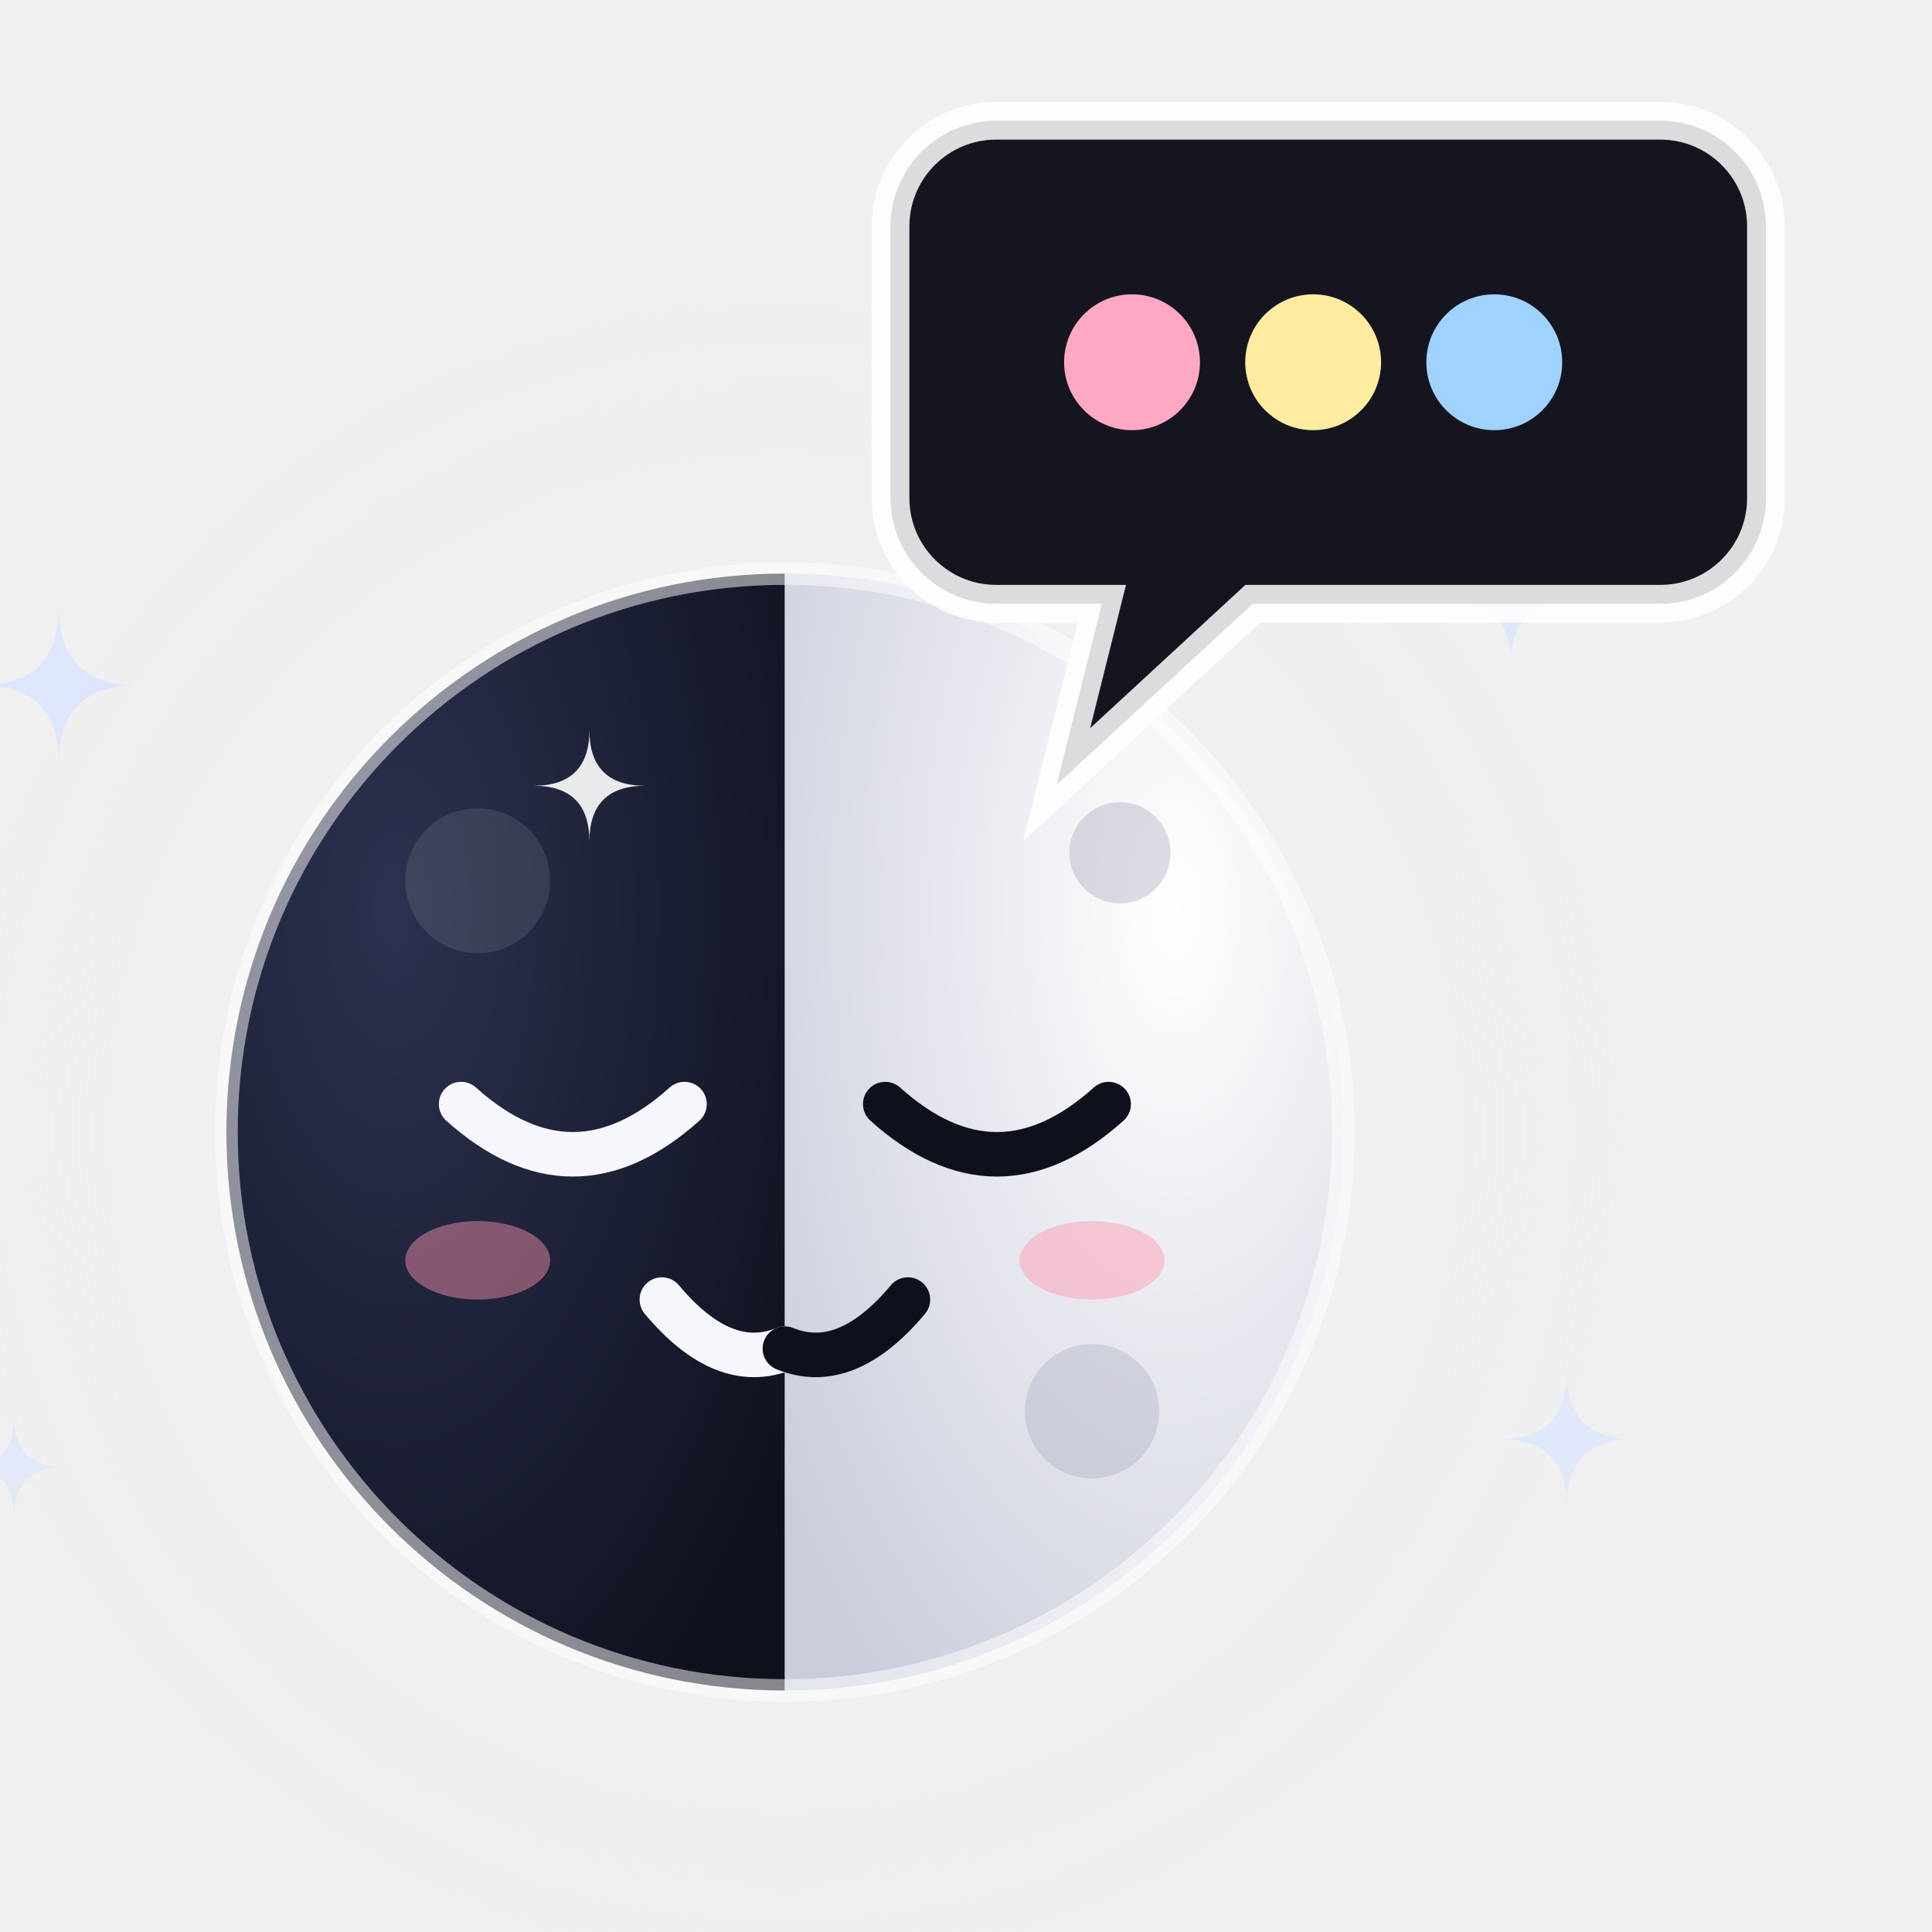
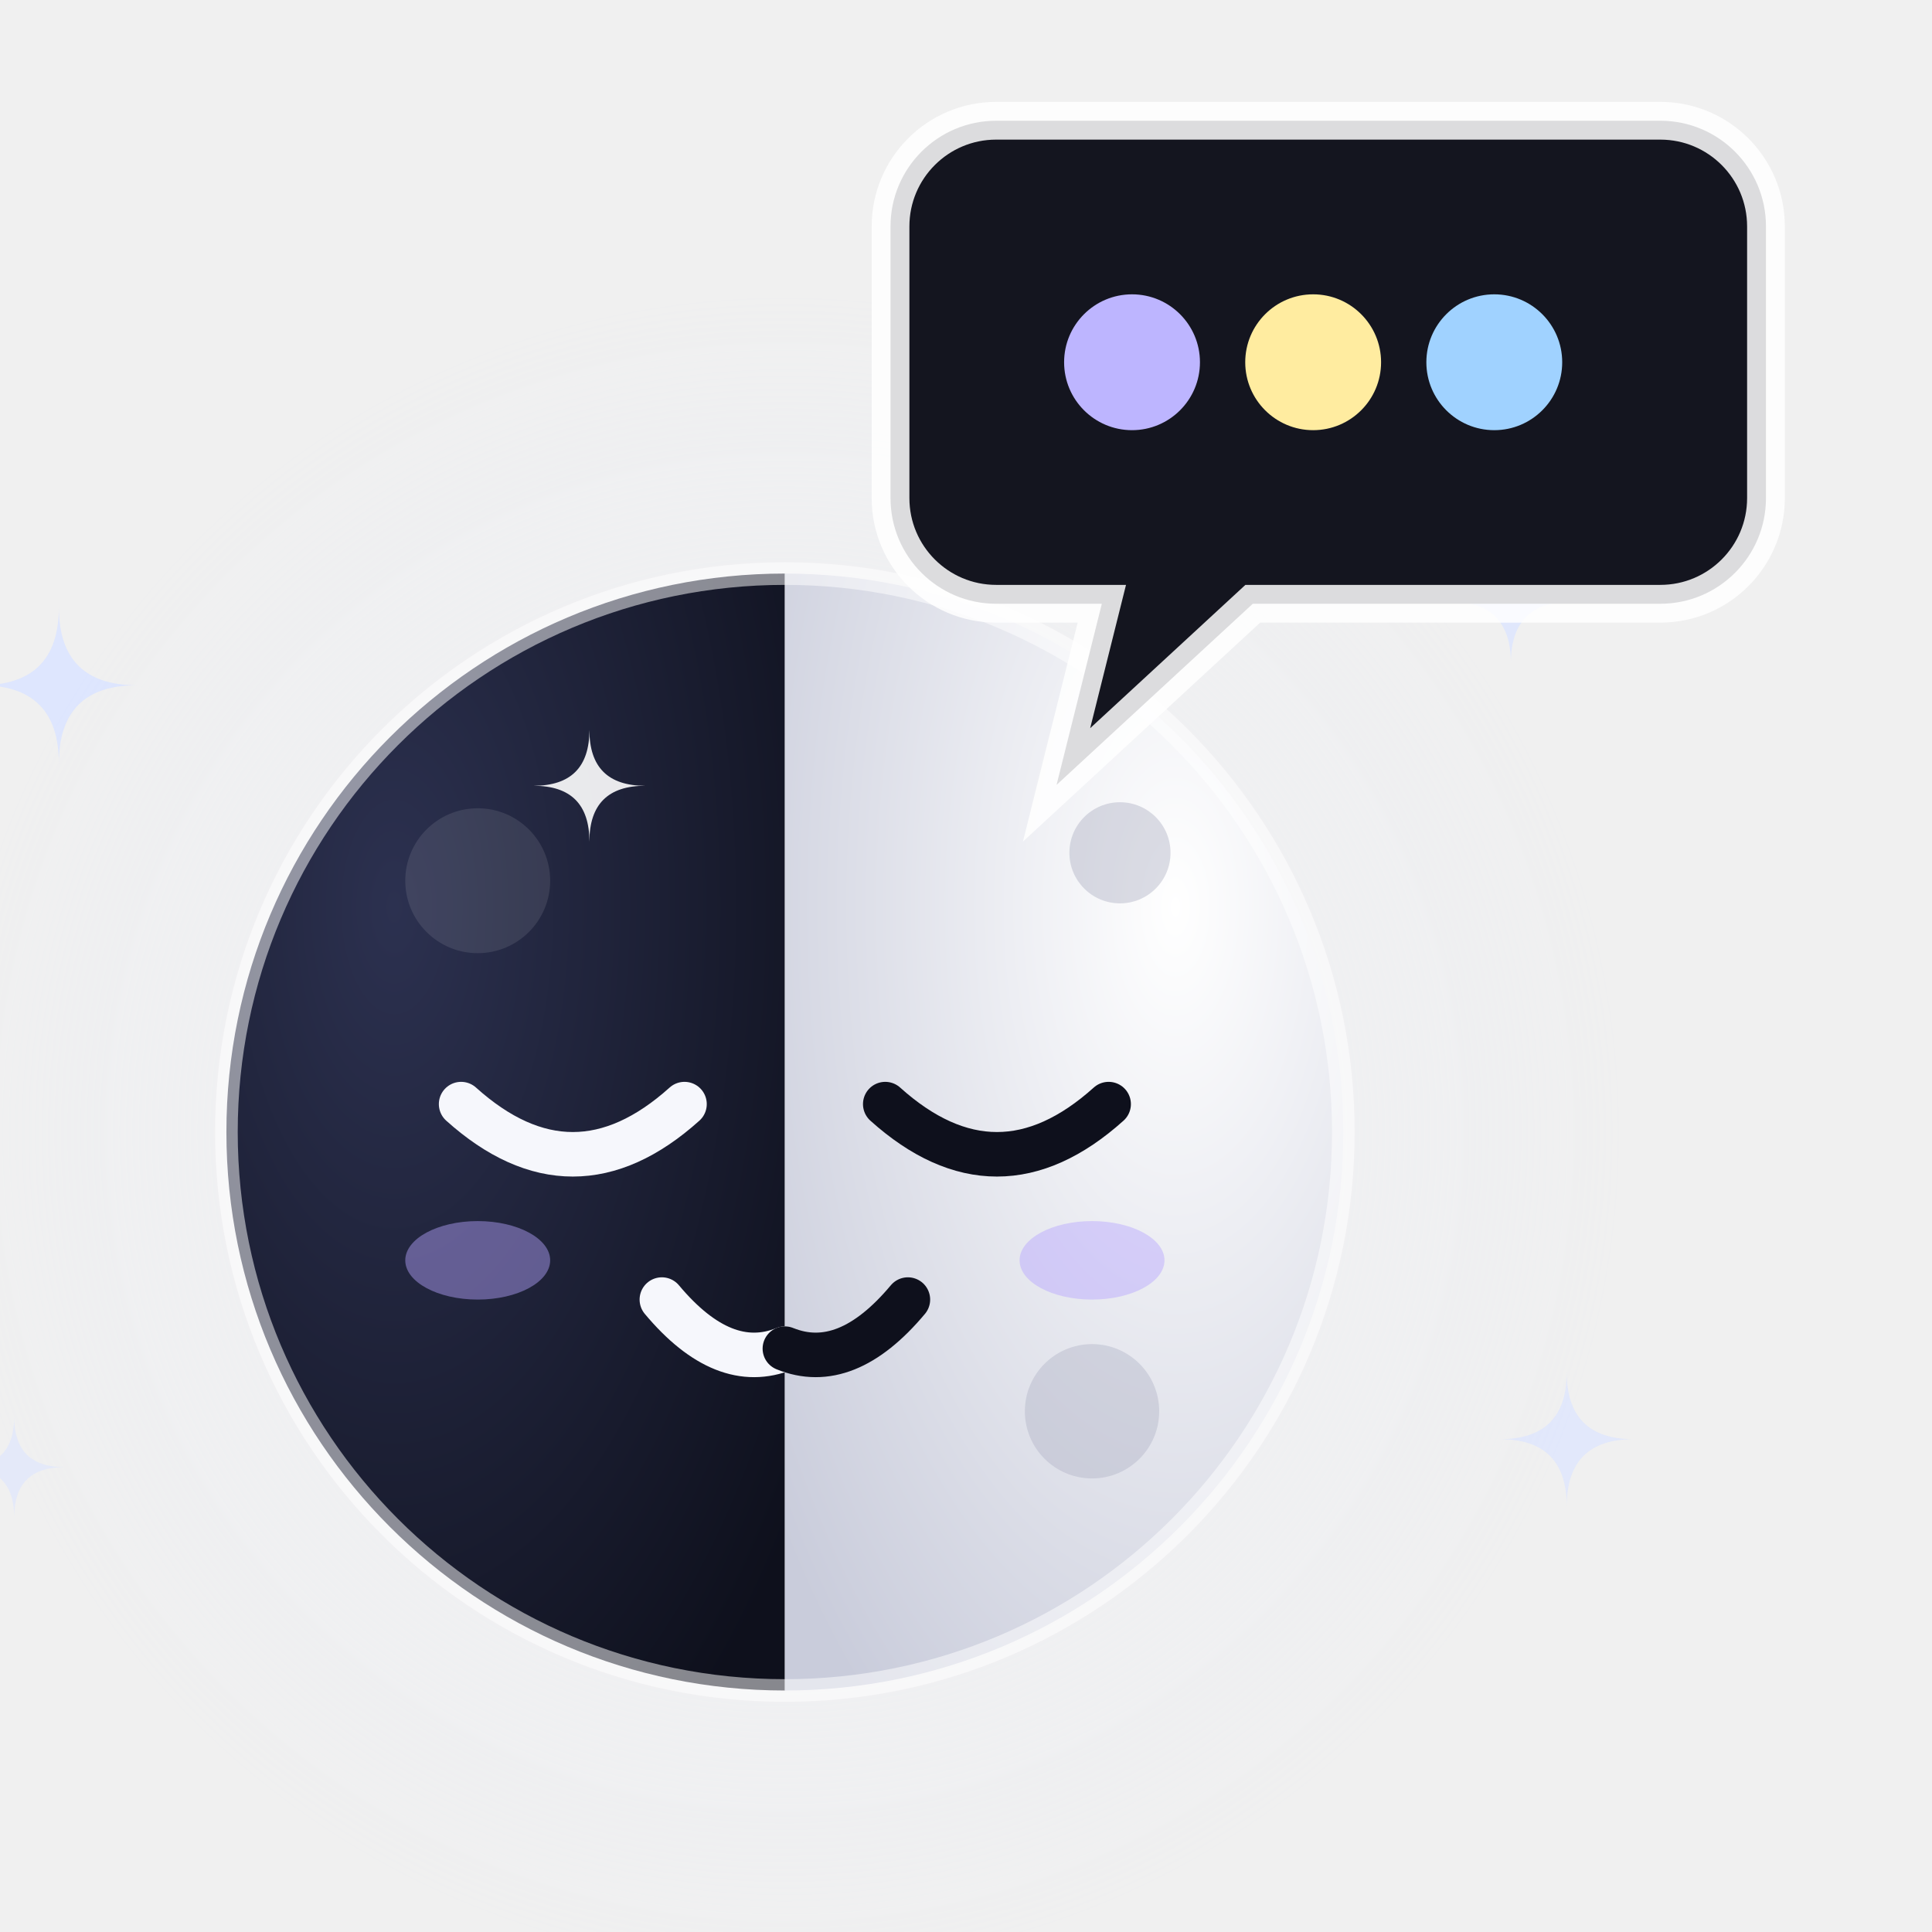
<svg xmlns="http://www.w3.org/2000/svg" width="256" height="256" version="1.1" viewBox="0 0 256 256">
  <defs>
    <linearGradient id="sky" x1="0" y1="0" x2="0" y2="1">
      <stop offset="0" stop-color="#05060d" />
      <stop offset="0.65" stop-color="#0d1020" />
      <stop offset="1" stop-color="#1a1d36" />
    </linearGradient>
    <radialGradient id="moonBody" cx="0.38" cy="0.36" r="0.75">
      <stop offset="0" stop-color="#ffffff" />
      <stop offset="0.7" stop-color="#e6e8f1" />
      <stop offset="1" stop-color="#b9bccc" />
    </radialGradient>
    <radialGradient id="halo" cx="0.5" cy="0.5" r="0.5">
      <stop offset="0.45" stop-color="#ffffff" stop-opacity="0.28" />
      <stop offset="1" stop-color="#dce4ff" stop-opacity="0" />
    </radialGradient>
    <radialGradient id="nightHalf" cx="0.3" cy="0.3" r="0.9">
      <stop offset="0" stop-color="#2c3150" />
      <stop offset="1" stop-color="#0e101c" />
    </radialGradient>
    <linearGradient id="rim" x1="0" y1="0" x2="1" y2="1">
-       <stop offset="0" stop-color="#ff5c78" />
+       <stop offset="0" stop-color="#9974ff" />
      <stop offset="0.2" stop-color="#ffa84c" />
      <stop offset="0.4" stop-color="#ffe666" />
      <stop offset="0.6" stop-color="#6ce08c" />
      <stop offset="0.8" stop-color="#5cb6ff" />
      <stop offset="1" stop-color="#a880ff" />
    </linearGradient>
    <radialGradient id="crescent" cx="0.3" cy="0.65" r="0.8">
      <stop offset="0" stop-color="#ffffff" />
      <stop offset="0.6" stop-color="#eceef6" />
      <stop offset="1" stop-color="#b9bccc" />
    </radialGradient>
    <radialGradient id="dayHalf" cx="0.7" cy="0.3" r="0.9">
      <stop offset="0" stop-color="#ffffff" />
      <stop offset="1" stop-color="#c9ccdb" />
    </radialGradient>
  </defs>
  <circle cx="104" cy="150" r="111.0" fill="url(#halo)" />
  <path d="M104 76 A74 74 0 0 0 104 224Z" fill="url(#nightHalf)" />
  <path d="M104 76 A74 74 0 0 1 104 224Z" fill="url(#dayHalf)" />
  <circle cx="63.3" cy="116.7" r="9.6" fill="#ffffff" fill-opacity="0.1" />
  <circle cx="148.4" cy="113.0" r="6.7" fill="#9a9eb4" fill-opacity="0.35" />
  <circle cx="144.7" cy="187.0" r="8.9" fill="#9a9eb4" fill-opacity="0.3" />
  <path d="M78.1 96.72 Q78.1 104.12 85.5 104.12 Q78.1 104.12 78.1 111.52 Q78.1 104.12 70.7 104.12 Q78.1 104.12 78.1 96.72Z" fill="#ffffff" fill-opacity="0.9" />
  <circle cx="104" cy="150" r="74" fill="none" stroke="#ffffff" stroke-opacity="0.5" stroke-width="3.0" />
  <path d="M61.1 146.3 Q75.9 159.6 90.7 146.3" fill="none" stroke="#f6f7fc" stroke-width="5.9" stroke-linecap="round" />
-   <ellipse cx="63.3" cy="167.0" rx="9.6" ry="5.2" fill="#ff96af" fill-opacity="0.45" />
+   <ellipse cx="63.3" cy="167.0" rx="9.6" ry="5.2" fill="#b7a6ff" fill-opacity="0.45" />
  <path d="M117.3 146.3 Q132.1 159.6 146.9 146.3" fill="none" stroke="#0e101c" stroke-width="5.9" stroke-linecap="round" />
-   <ellipse cx="144.7" cy="167.0" rx="9.6" ry="5.2" fill="#ff96af" fill-opacity="0.45" />
+   <ellipse cx="144.7" cy="167.0" rx="9.6" ry="5.2" fill="#b7a6ff" fill-opacity="0.45" />
  <path d="M87.7 172.2 Q95.9 182.0 104 178.7" fill="none" stroke="#f6f7fc" stroke-width="5.9" stroke-linecap="round" />
  <path d="M104 178.7 Q112.1 182.0 120.3 172.2" fill="none" stroke="#0e101c" stroke-width="5.9" stroke-linecap="round" />
  <path d="M7.8 80.44 Q7.8 90.8 18.16 90.8 Q7.8 90.8 7.8 101.16 Q7.8 90.8 -2.56 90.8 Q7.8 90.8 7.8 80.44Z" fill="#dce4ff" fill-opacity="0.9" />
  <path d="M200.2 71.56 Q200.2 79.7 208.34 79.7 Q200.2 79.7 200.2 87.84 Q200.2 79.7 192.06 79.7 Q200.2 79.7 200.2 71.56Z" fill="#dce4ff" fill-opacity="0.8" />
  <path d="M207.6 181.82 Q207.6 190.7 216.48 190.7 Q207.6 190.7 207.6 199.58 Q207.6 190.7 198.72 190.7 Q207.6 190.7 207.6 181.82Z" fill="#dce4ff" fill-opacity="0.7" />
  <path d="M1.88 187.74 Q1.88 194.4 8.54 194.4 Q1.88 194.4 1.88 201.06 Q1.88 194.4 -4.78 194.4 Q1.88 194.4 1.88 187.74Z" fill="#dce4ff" fill-opacity="0.6" />
  <path d="M132 16h88a14 14 0 0 1 14 14v36a14 14 0 0 1-14 14h-54l-26 24 6-24h-14a14 14 0 0 1-14-14v-36a14 14 0 0 1 14-14z" fill="#14151f" stroke="#ffffff" stroke-opacity="0.85" stroke-width="5" />
-   <circle cx="150" cy="48" r="9" fill="#ffa8c4" />
+   <circle cx="150" cy="48" r="9" fill="#bdb5ff" />
  <circle cx="174" cy="48" r="9" fill="#ffeca0" />
  <circle cx="198" cy="48" r="9" fill="#a0d2ff" />
</svg>
